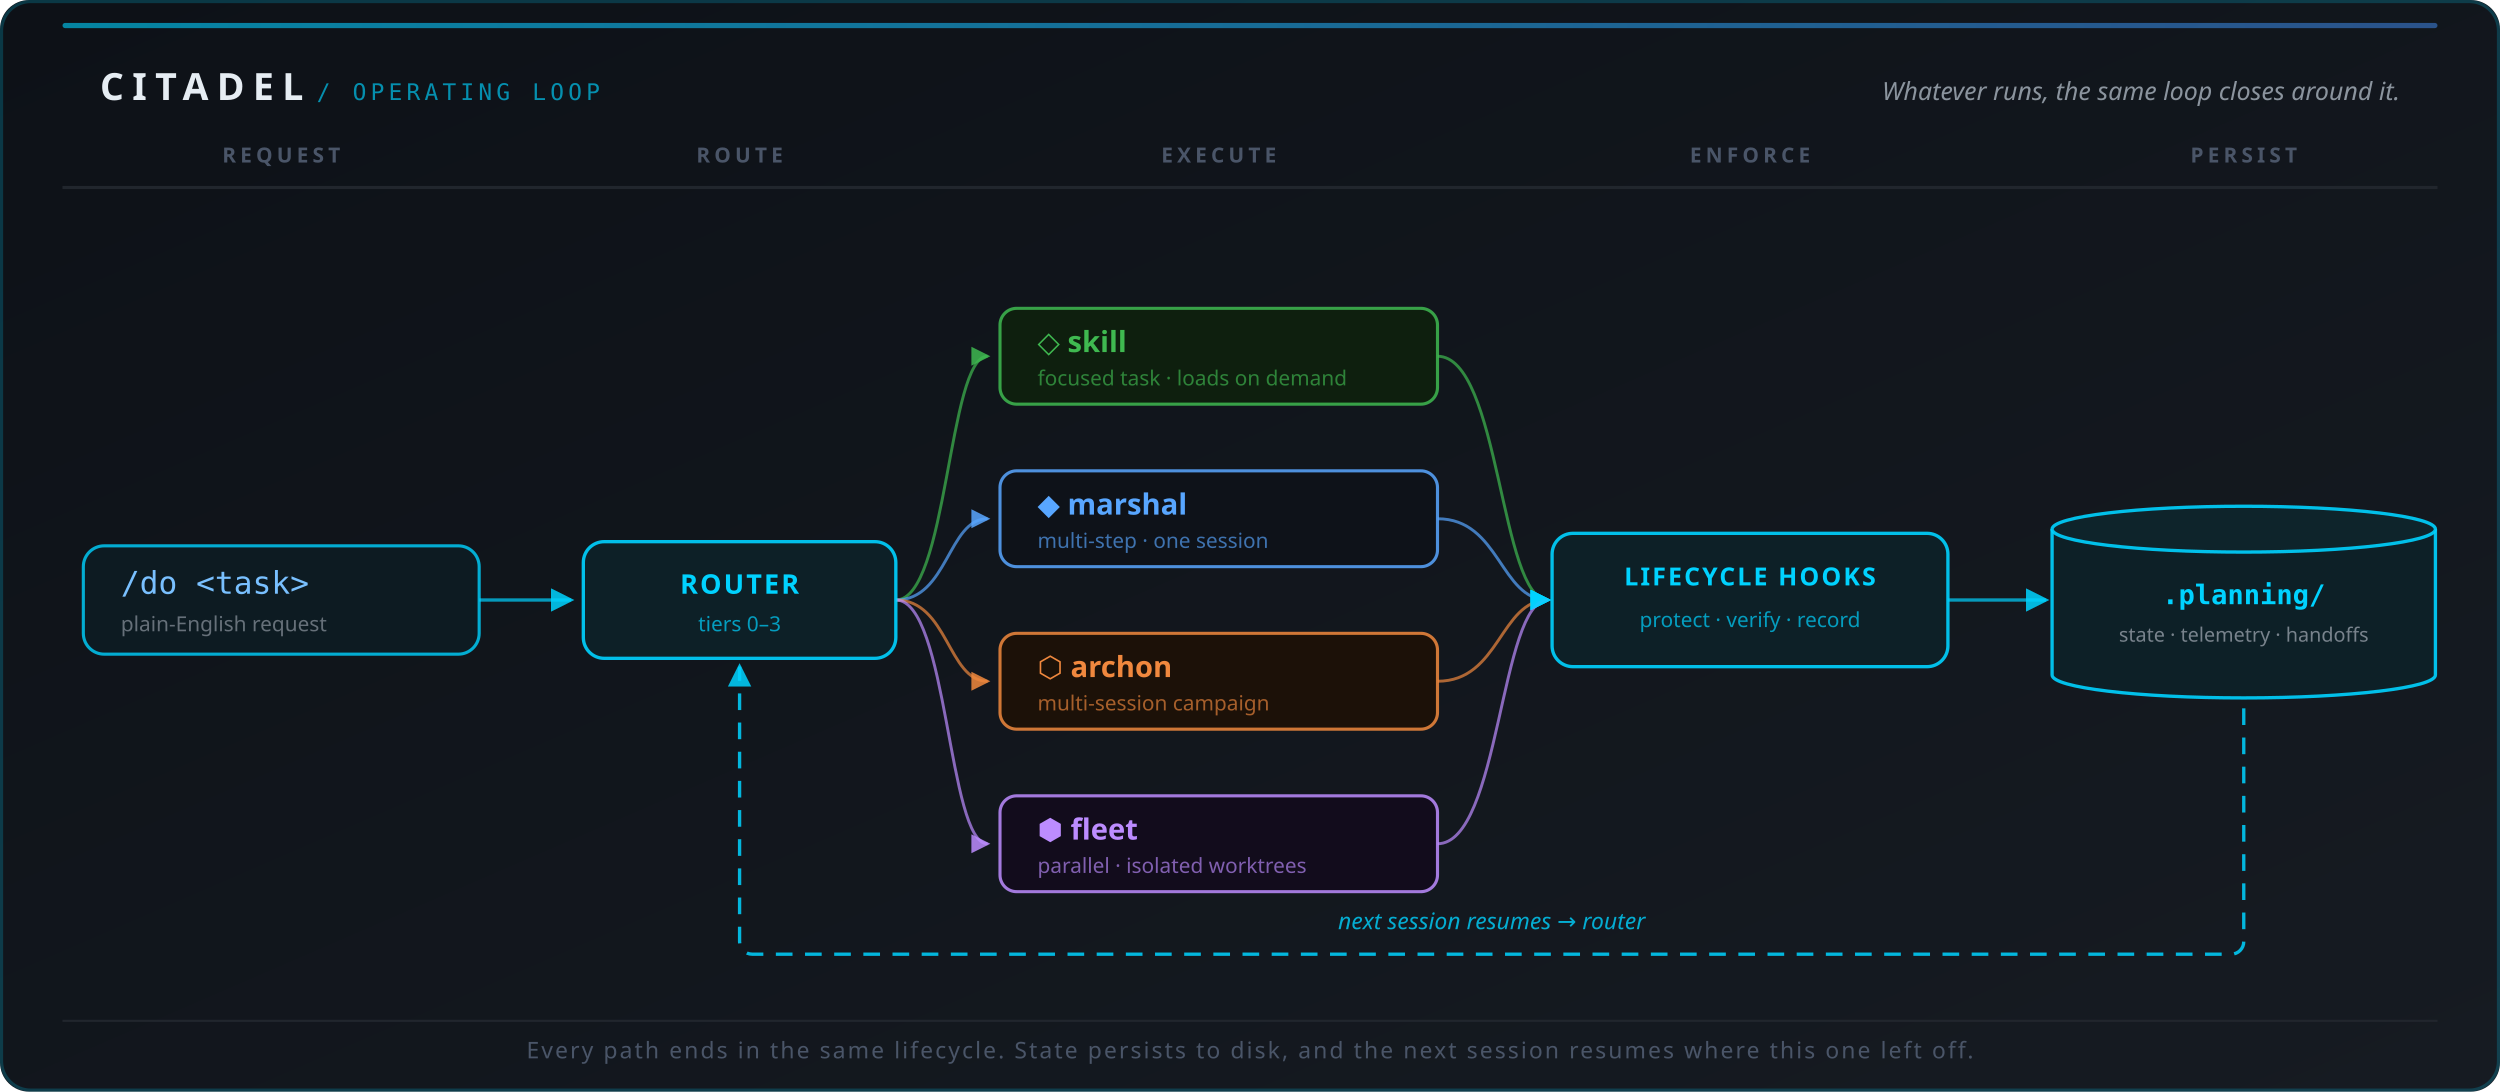
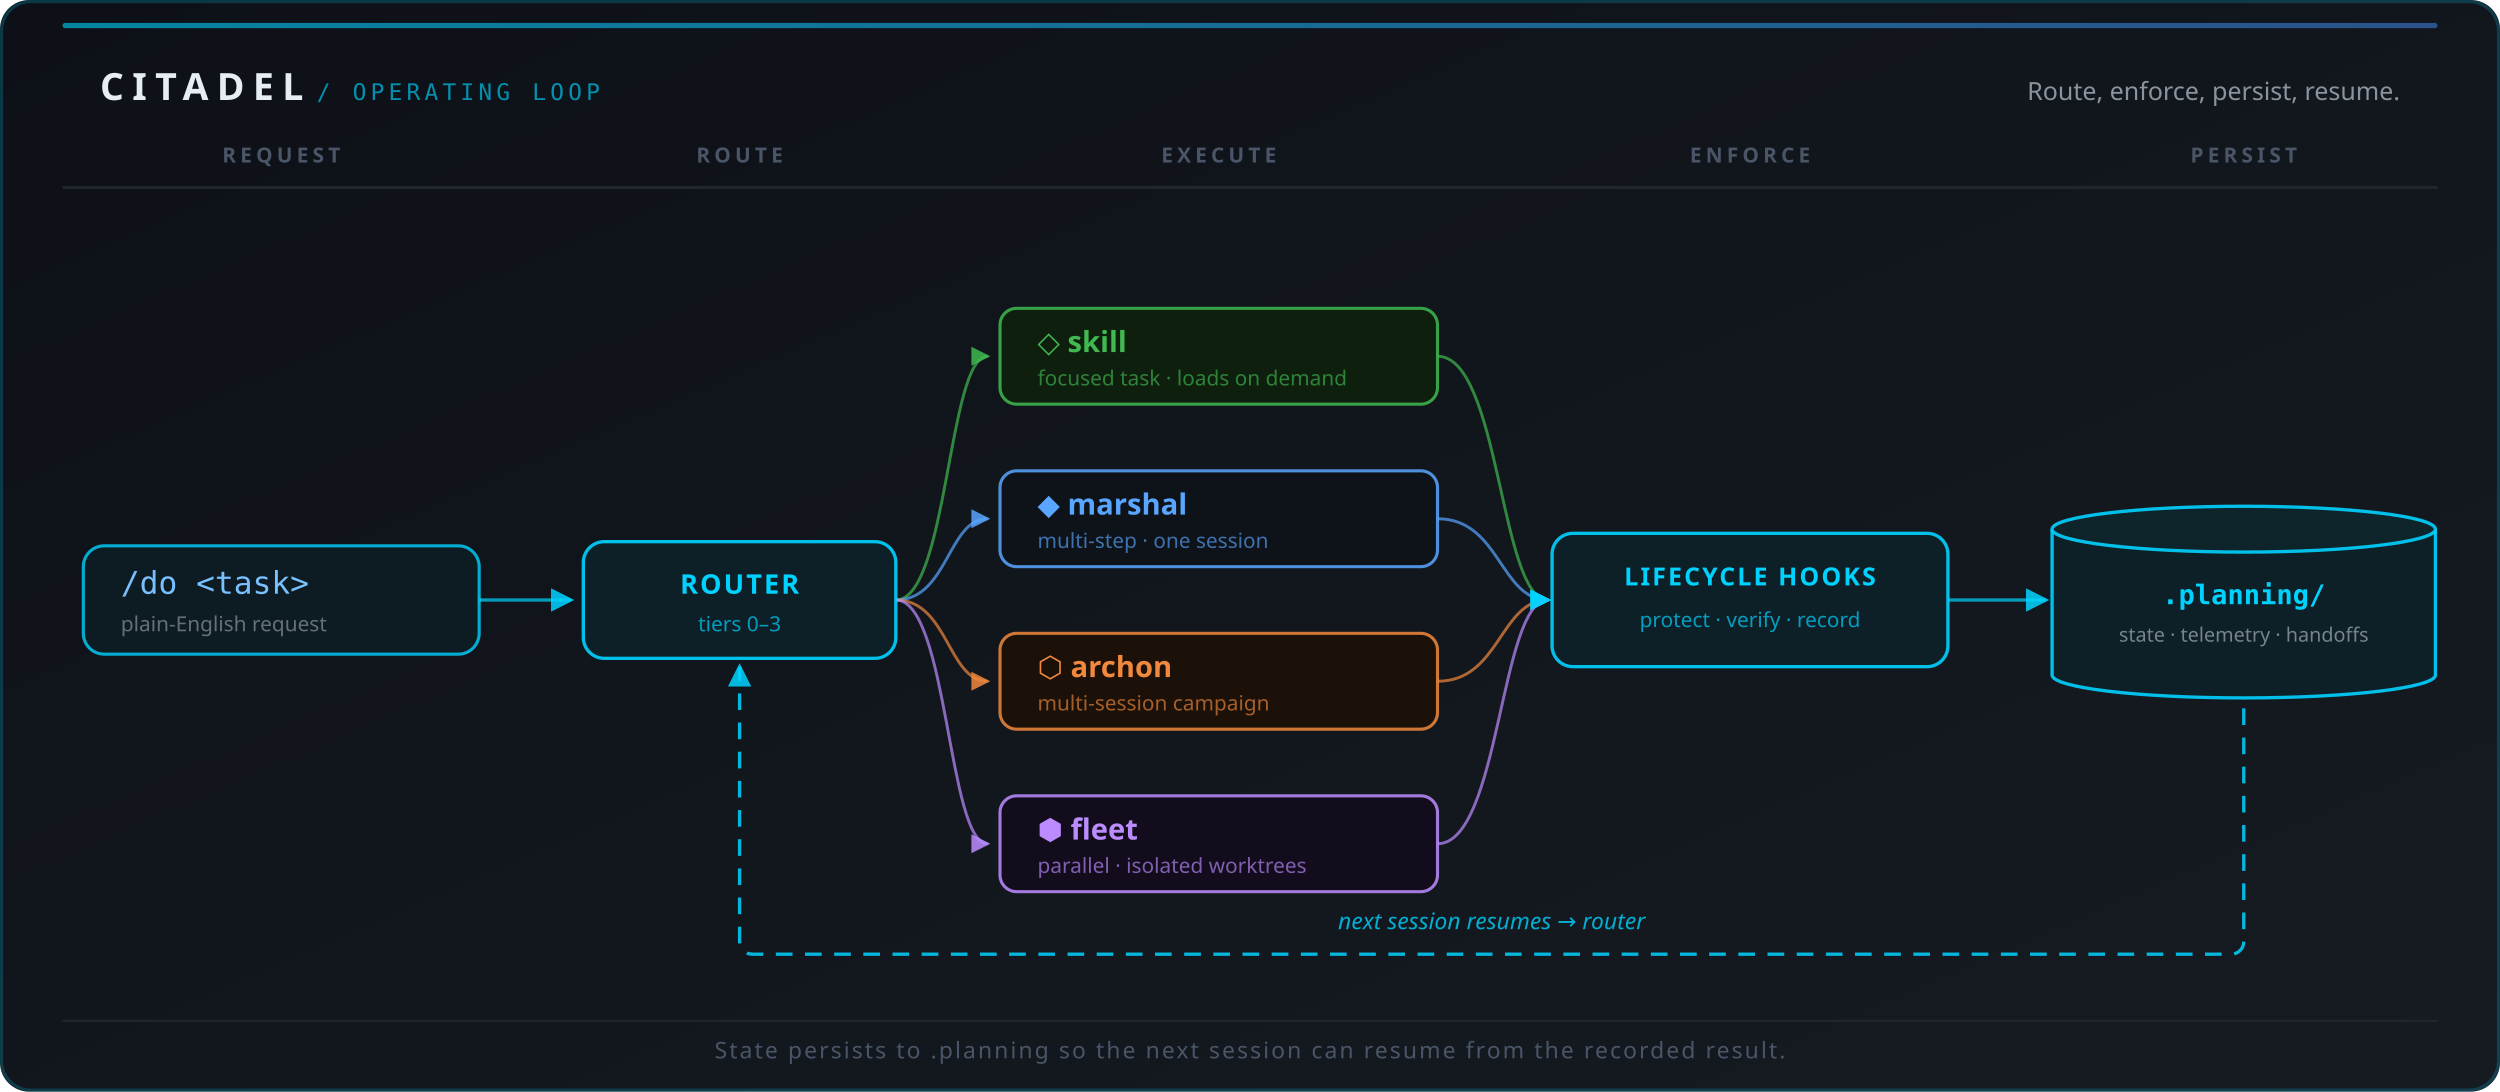
<svg xmlns="http://www.w3.org/2000/svg" width="1200" height="524" viewBox="0 0 1200 524" role="img" aria-labelledby="lf-title">
  <defs>
    <linearGradient id="lf-bg" x1="0%" y1="0%" x2="100%" y2="100%">
      <stop offset="0%" stop-color="#0d1117" />
      <stop offset="100%" stop-color="#161b22" />
    </linearGradient>
    <linearGradient id="lf-top" x1="0%" y1="0%" x2="100%" y2="0%">
      <stop offset="0%" stop-color="#00d2ff" />
      <stop offset="100%" stop-color="#3a7bd5" />
    </linearGradient>
    <filter id="lf-glow">
      <feGaussianBlur in="SourceGraphic" stdDeviation="4" result="b" />
      <feMerge>
        <feMergeNode in="b" />
        <feMergeNode in="SourceGraphic" />
      </feMerge>
    </filter>
    <marker id="lf-ar-cyan" viewBox="0 0 10 10" refX="8.5" refY="5" markerWidth="7" markerHeight="7" orient="auto-start-reverse">
      <path d="M0 0 L10 5 L0 10 z" fill="#00d2ff" fill-opacity="0.85" />
    </marker>
    <marker id="lf-ar-skill" viewBox="0 0 10 10" refX="8.5" refY="5" markerWidth="6.5" markerHeight="6.5" orient="auto-start-reverse">
      <path d="M0 0 L10 5 L0 10 z" fill="#3fb950" fill-opacity="0.85" />
    </marker>
    <marker id="lf-ar-marshal" viewBox="0 0 10 10" refX="8.5" refY="5" markerWidth="6.5" markerHeight="6.5" orient="auto-start-reverse">
      <path d="M0 0 L10 5 L0 10 z" fill="#58a6ff" fill-opacity="0.85" />
    </marker>
    <marker id="lf-ar-archon" viewBox="0 0 10 10" refX="8.5" refY="5" markerWidth="6.5" markerHeight="6.5" orient="auto-start-reverse">
      <path d="M0 0 L10 5 L0 10 z" fill="#f0883e" fill-opacity="0.85" />
    </marker>
    <marker id="lf-ar-fleet" viewBox="0 0 10 10" refX="8.5" refY="5" markerWidth="6.5" markerHeight="6.5" orient="auto-start-reverse">
      <path d="M0 0 L10 5 L0 10 z" fill="#bc8cff" fill-opacity="0.85" />
    </marker>
    <style>
      .lf-mono { font-family: 'SF Mono','Cascadia Code','Consolas',monospace; }
      .lf-sans { font-family: 'Segoe UI',system-ui,sans-serif; }

      /* Marching ants: dashes flow from .planning/ back toward the router */
      @keyframes lf-march { to { stroke-dashoffset: -28; } }
      .lf-loop { stroke-dasharray: 8 6; animation: lf-march 1.4s linear infinite; }

      /* Write pulse on the .planning/ store */
      @keyframes lf-pulse {
        0%, 100% { opacity: 0; r: 8; }
        50%      { opacity: 0.5; r: 20; }
      }
      .lf-write { animation: lf-pulse 3.2s ease-in-out infinite both; }

      @media (prefers-reduced-motion: reduce) {
        .lf-loop { animation: none; }
        .lf-write { animation: none; opacity: 0; }
      }
    </style>
  </defs>
  <rect width="1200" height="524" rx="14" fill="url(#lf-bg)" />
  <rect x="0.75" y="0.75" width="1198.5" height="522.5" rx="14" fill="none" stroke="#00d2ff" stroke-width="1.5" stroke-opacity="0.2" />
  <rect x="30" y="11" width="1140" height="2.5" rx="1.25" fill="url(#lf-top)" opacity="0.6" />
  <text x="48" y="48" class="lf-sans" font-size="18" font-weight="700" fill="#e6edf3" letter-spacing="4">CITADEL</text>
  <text x="152" y="48" class="lf-mono" font-size="11" fill="#00d2ff" opacity="0.65" letter-spacing="2">/ OPERATING LOOP</text>
-   <text x="1152" y="48" class="lf-sans" font-size="12" fill="#8b949e" text-anchor="end" font-style="italic">Whatever runs, the same loop closes around it.</text>
+   <text x="1152" y="48" class="lf-sans" font-size="12" fill="#8b949e" text-anchor="end">Route, enforce, persist, resume.</text>
  <text x="135" y="78" class="lf-sans" font-size="10" fill="#4a5568" letter-spacing="2" font-weight="600" text-anchor="middle">REQUEST</text>
  <text x="355" y="78" class="lf-sans" font-size="10" fill="#4a5568" letter-spacing="2" font-weight="600" text-anchor="middle">ROUTE</text>
  <text x="585" y="78" class="lf-sans" font-size="10" fill="#4a5568" letter-spacing="2" font-weight="600" text-anchor="middle">EXECUTE</text>
  <text x="840" y="78" class="lf-sans" font-size="10" fill="#4a5568" letter-spacing="2" font-weight="600" text-anchor="middle">ENFORCE</text>
  <text x="1077" y="78" class="lf-sans" font-size="10" fill="#4a5568" letter-spacing="2" font-weight="600" text-anchor="middle">PERSIST</text>
  <line x1="30" y1="90" x2="1170" y2="90" stroke="#21262d" stroke-width="1.5" />
  <line x1="230" y1="288" x2="274" y2="288" stroke="#00d2ff" stroke-width="1.6" stroke-opacity="0.7" marker-end="url(#lf-ar-cyan)" />
  <path d="M430 288 C 455 288, 455 171, 474 171" fill="none" stroke="#3fb950" stroke-width="1.4" stroke-opacity="0.7" marker-end="url(#lf-ar-skill)" />
  <path d="M430 288 C 455 288, 455 249, 474 249" fill="none" stroke="#58a6ff" stroke-width="1.4" stroke-opacity="0.7" marker-end="url(#lf-ar-marshal)" />
  <path d="M430 288 C 455 288, 455 327, 474 327" fill="none" stroke="#f0883e" stroke-width="1.4" stroke-opacity="0.7" marker-end="url(#lf-ar-archon)" />
  <path d="M430 288 C 455 288, 455 405, 474 405" fill="none" stroke="#bc8cff" stroke-width="1.4" stroke-opacity="0.7" marker-end="url(#lf-ar-fleet)" />
  <path d="M690 171 C 720 171, 720 288, 743 288" fill="none" stroke="#3fb950" stroke-width="1.4" stroke-opacity="0.7" marker-end="url(#lf-ar-cyan)" />
  <path d="M690 249 C 720 249, 720 288, 743 288" fill="none" stroke="#58a6ff" stroke-width="1.4" stroke-opacity="0.7" marker-end="url(#lf-ar-cyan)" />
  <path d="M690 327 C 720 327, 720 288, 743 288" fill="none" stroke="#f0883e" stroke-width="1.4" stroke-opacity="0.7" marker-end="url(#lf-ar-cyan)" />
  <path d="M690 405 C 720 405, 720 288, 743 288" fill="none" stroke="#bc8cff" stroke-width="1.4" stroke-opacity="0.7" marker-end="url(#lf-ar-cyan)" />
  <line x1="935" y1="288" x2="982" y2="288" stroke="#00d2ff" stroke-width="1.6" stroke-opacity="0.7" marker-end="url(#lf-ar-cyan)" />
  <path class="lf-loop" d="M1077 326 V 452 a6 6 0 0 1 -6 6 H 361 a6 6 0 0 1 -6 -6 V 320" fill="none" stroke="#00d2ff" stroke-width="1.6" stroke-opacity="0.85" marker-end="url(#lf-ar-cyan)" />
  <text x="716" y="446" class="lf-sans" font-size="11" fill="#00d2ff" opacity="0.8" text-anchor="middle" font-style="italic">next session resumes → router</text>
  <rect x="40" y="262" width="190" height="52" rx="10" fill="#0d1b22" stroke="#00d2ff" stroke-width="1.5" stroke-opacity="0.8" />
  <text x="58" y="285" class="lf-mono" font-size="15" fill="#79c0ff">/do &lt;task&gt;</text>
  <text x="58" y="303" class="lf-sans" font-size="10" fill="#8b949e" opacity="0.7">plain-English request</text>
  <rect x="280" y="260" width="150" height="56" rx="10" fill="#0d2027" stroke="#00d2ff" stroke-width="1.6" stroke-opacity="0.9" />
  <text x="355" y="285" class="lf-sans" font-size="13" fill="#00d2ff" text-anchor="middle" font-weight="700" letter-spacing="1">ROUTER</text>
  <text x="355" y="303" class="lf-sans" font-size="10" fill="#00d2ff" text-anchor="middle" opacity="0.7">tiers 0–3</text>
  <rect x="480" y="148" width="210" height="46" rx="8" fill="#0e1f0e" stroke="#3fb950" stroke-width="1.5" stroke-opacity="0.85" />
  <text x="498" y="169" class="lf-sans" font-size="14" fill="#3fb950" font-weight="600">◇  skill</text>
  <text x="498" y="185" class="lf-sans" font-size="10" fill="#3fb950" opacity="0.65">focused task · loads on demand</text>
  <rect x="480" y="226" width="210" height="46" rx="8" fill="#0e1219" stroke="#58a6ff" stroke-width="1.5" stroke-opacity="0.85" />
  <text x="498" y="247" class="lf-sans" font-size="14" fill="#58a6ff" font-weight="600">◆  marshal</text>
  <text x="498" y="263" class="lf-sans" font-size="10" fill="#58a6ff" opacity="0.65">multi-step · one session</text>
  <rect x="480" y="304" width="210" height="46" rx="8" fill="#1c1108" stroke="#f0883e" stroke-width="1.5" stroke-opacity="0.85" />
  <text x="498" y="325" class="lf-sans" font-size="14" fill="#f0883e" font-weight="600">⬡  archon</text>
  <text x="498" y="341" class="lf-sans" font-size="10" fill="#f0883e" opacity="0.65">multi-session campaign</text>
  <rect x="480" y="382" width="210" height="46" rx="8" fill="#120c1c" stroke="#bc8cff" stroke-width="1.5" stroke-opacity="0.85" />
  <text x="498" y="403" class="lf-sans" font-size="14" fill="#bc8cff" font-weight="600">⬢  fleet</text>
  <text x="498" y="419" class="lf-sans" font-size="10" fill="#bc8cff" opacity="0.65">parallel · isolated worktrees</text>
  <rect x="745" y="256" width="190" height="64" rx="10" fill="#0d2027" stroke="#00d2ff" stroke-width="1.6" stroke-opacity="0.9" />
  <text x="840" y="281" class="lf-sans" font-size="12" fill="#00d2ff" text-anchor="middle" font-weight="700" letter-spacing="1">LIFECYCLE HOOKS</text>
  <text x="840" y="301" class="lf-sans" font-size="10" fill="#00d2ff" text-anchor="middle" opacity="0.7">protect · verify · record</text>
  <circle class="lf-write" cx="1077" cy="289" r="8" fill="none" stroke="#00d2ff" stroke-width="1.5" opacity="0" />
  <path d="M985 254 V 324 A 92 11 0 0 0 1169 324 V 254" fill="#0d2027" stroke="#00d2ff" stroke-width="1.6" stroke-opacity="0.9" />
  <ellipse cx="1077" cy="254" rx="92" ry="11" fill="#0e242b" stroke="#00d2ff" stroke-width="1.6" stroke-opacity="0.9" />
  <text x="1077" y="290" class="lf-mono" font-size="13" fill="#00d2ff" text-anchor="middle" font-weight="600">.planning/</text>
  <text x="1077" y="308" class="lf-sans" font-size="9.5" fill="#8b949e" text-anchor="middle" opacity="0.85">state · telemetry · handoffs</text>
  <line x1="30" y1="490" x2="1170" y2="490" stroke="#21262d" stroke-width="1" />
-   <text x="600" y="508" class="lf-sans" font-size="11" fill="#4a5568" text-anchor="middle" letter-spacing="1">Every path ends in the same lifecycle. State persists to disk, and the next session resumes where this one left off.</text>
+   <text x="600" y="508" class="lf-sans" font-size="11" fill="#4a5568" text-anchor="middle" letter-spacing="1">State persists to .planning so the next session can resume from the recorded result.</text>
</svg>
